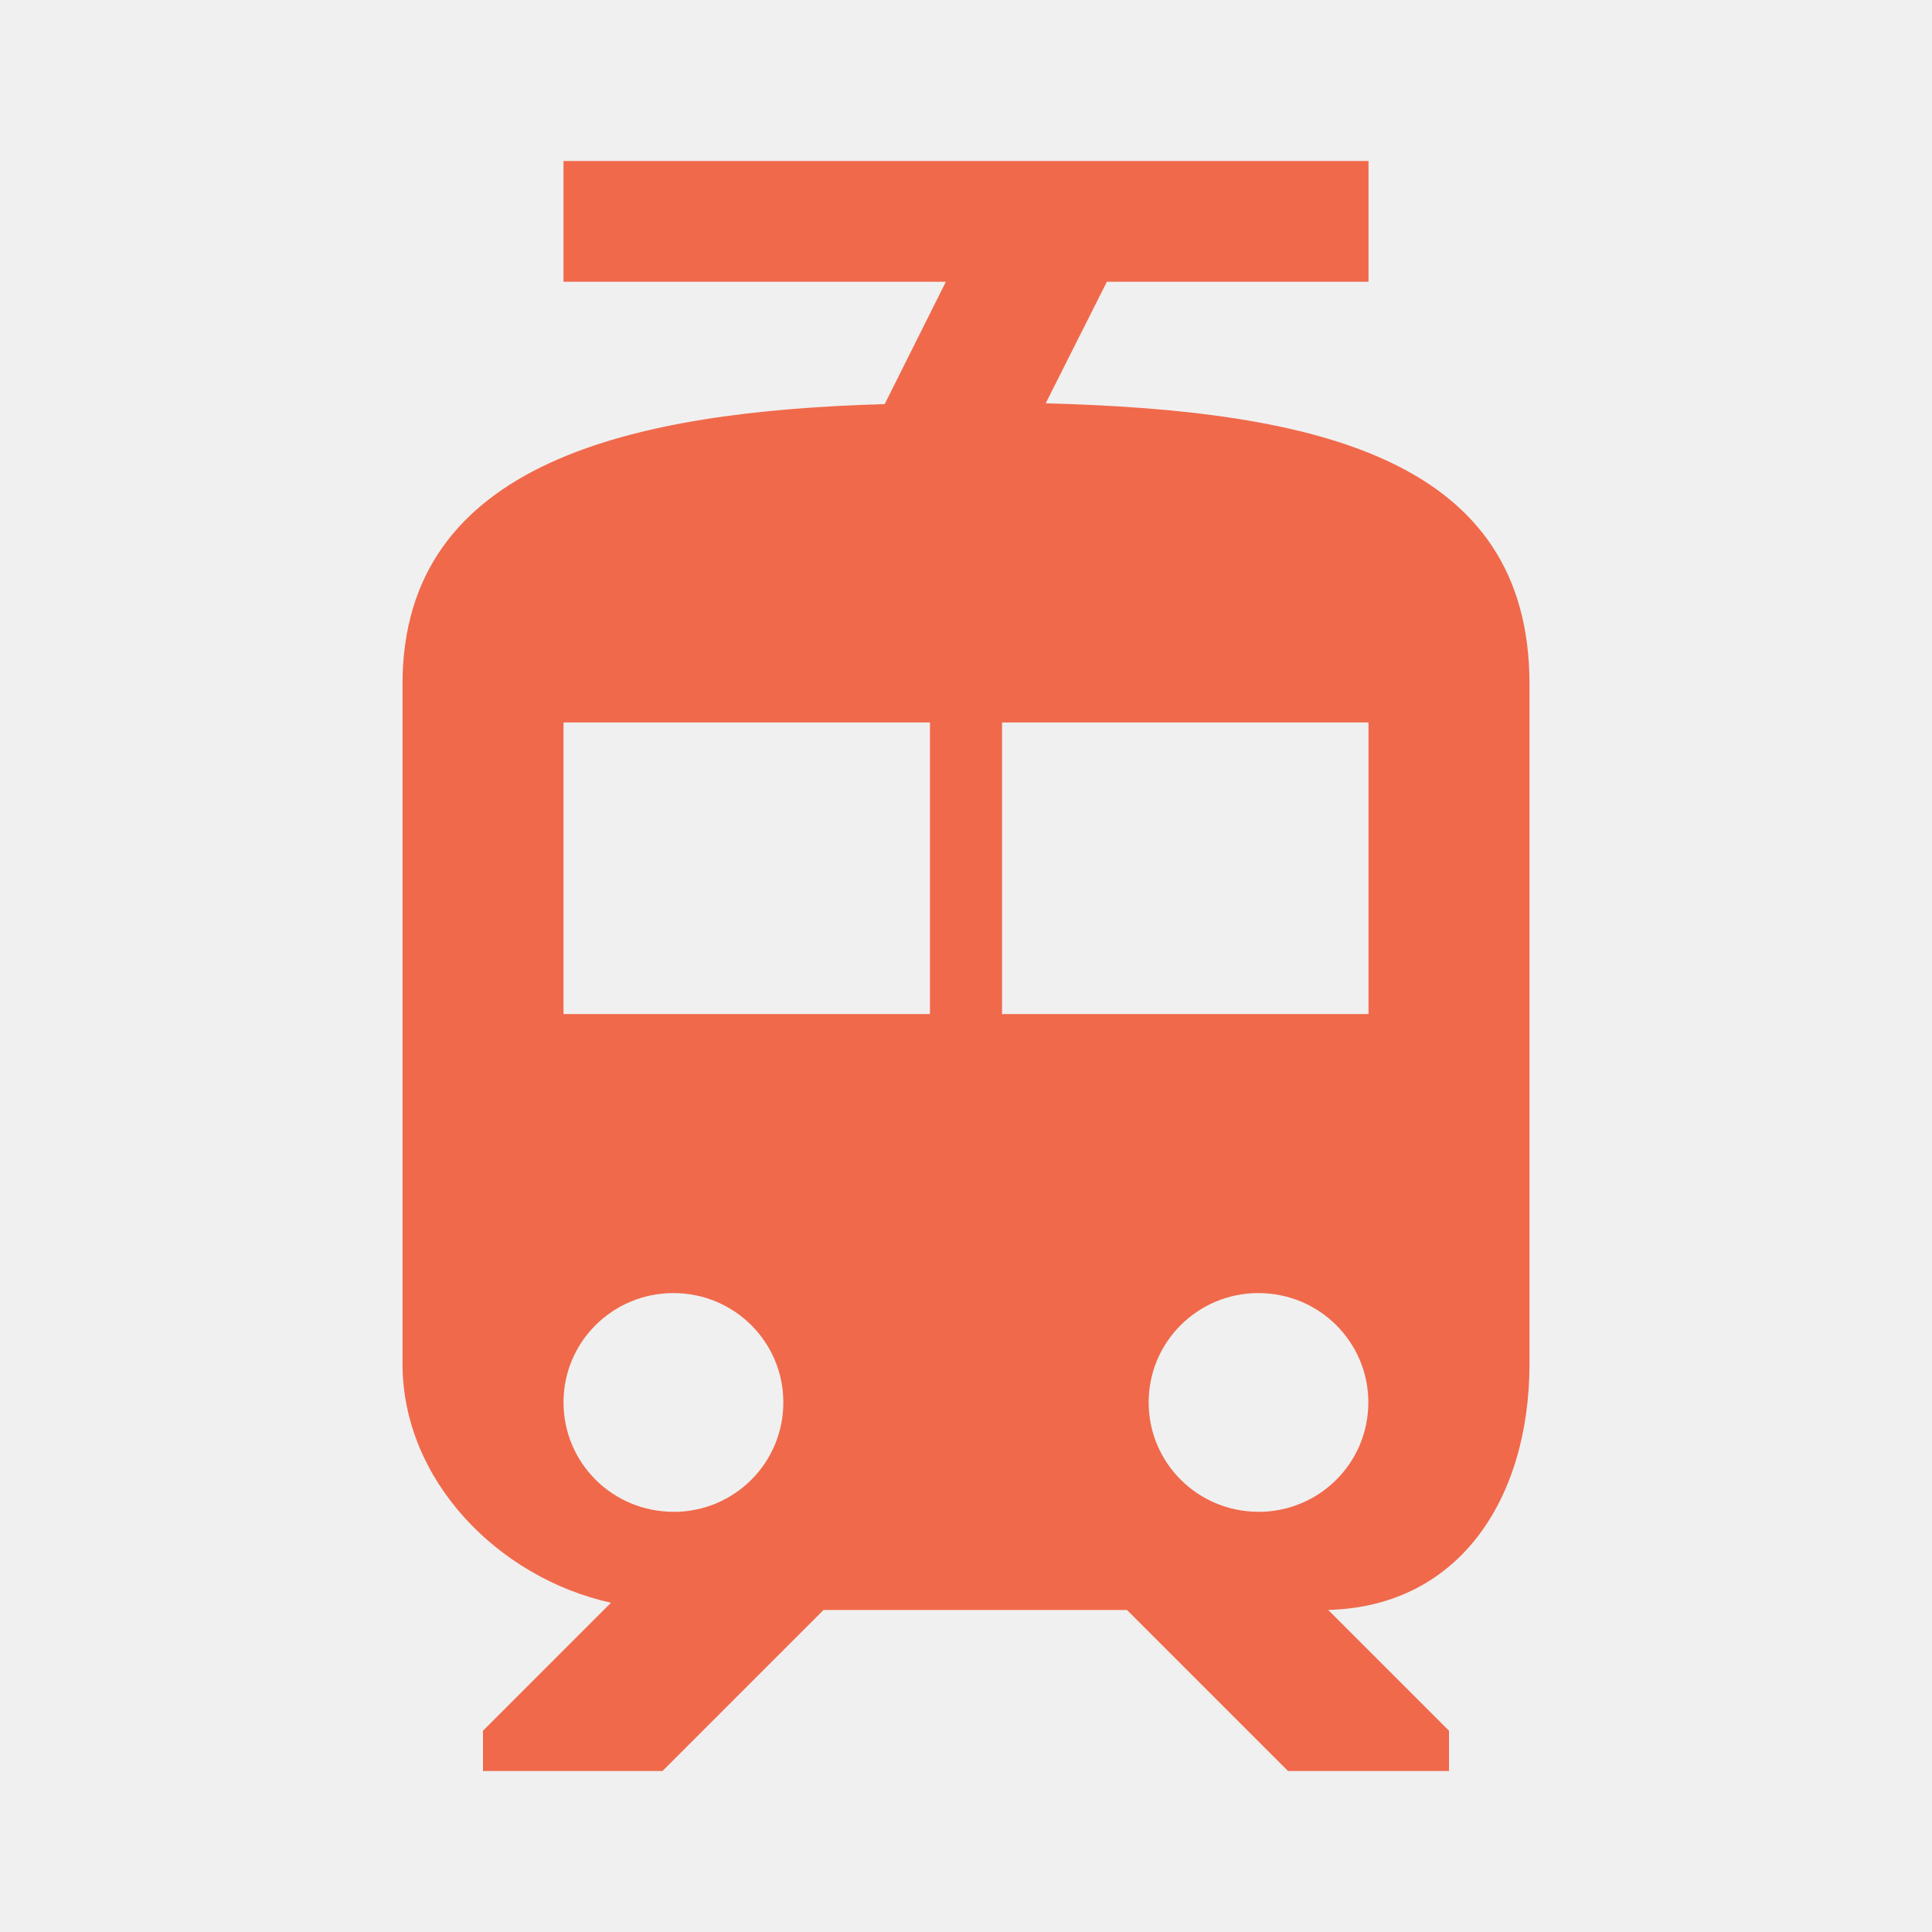
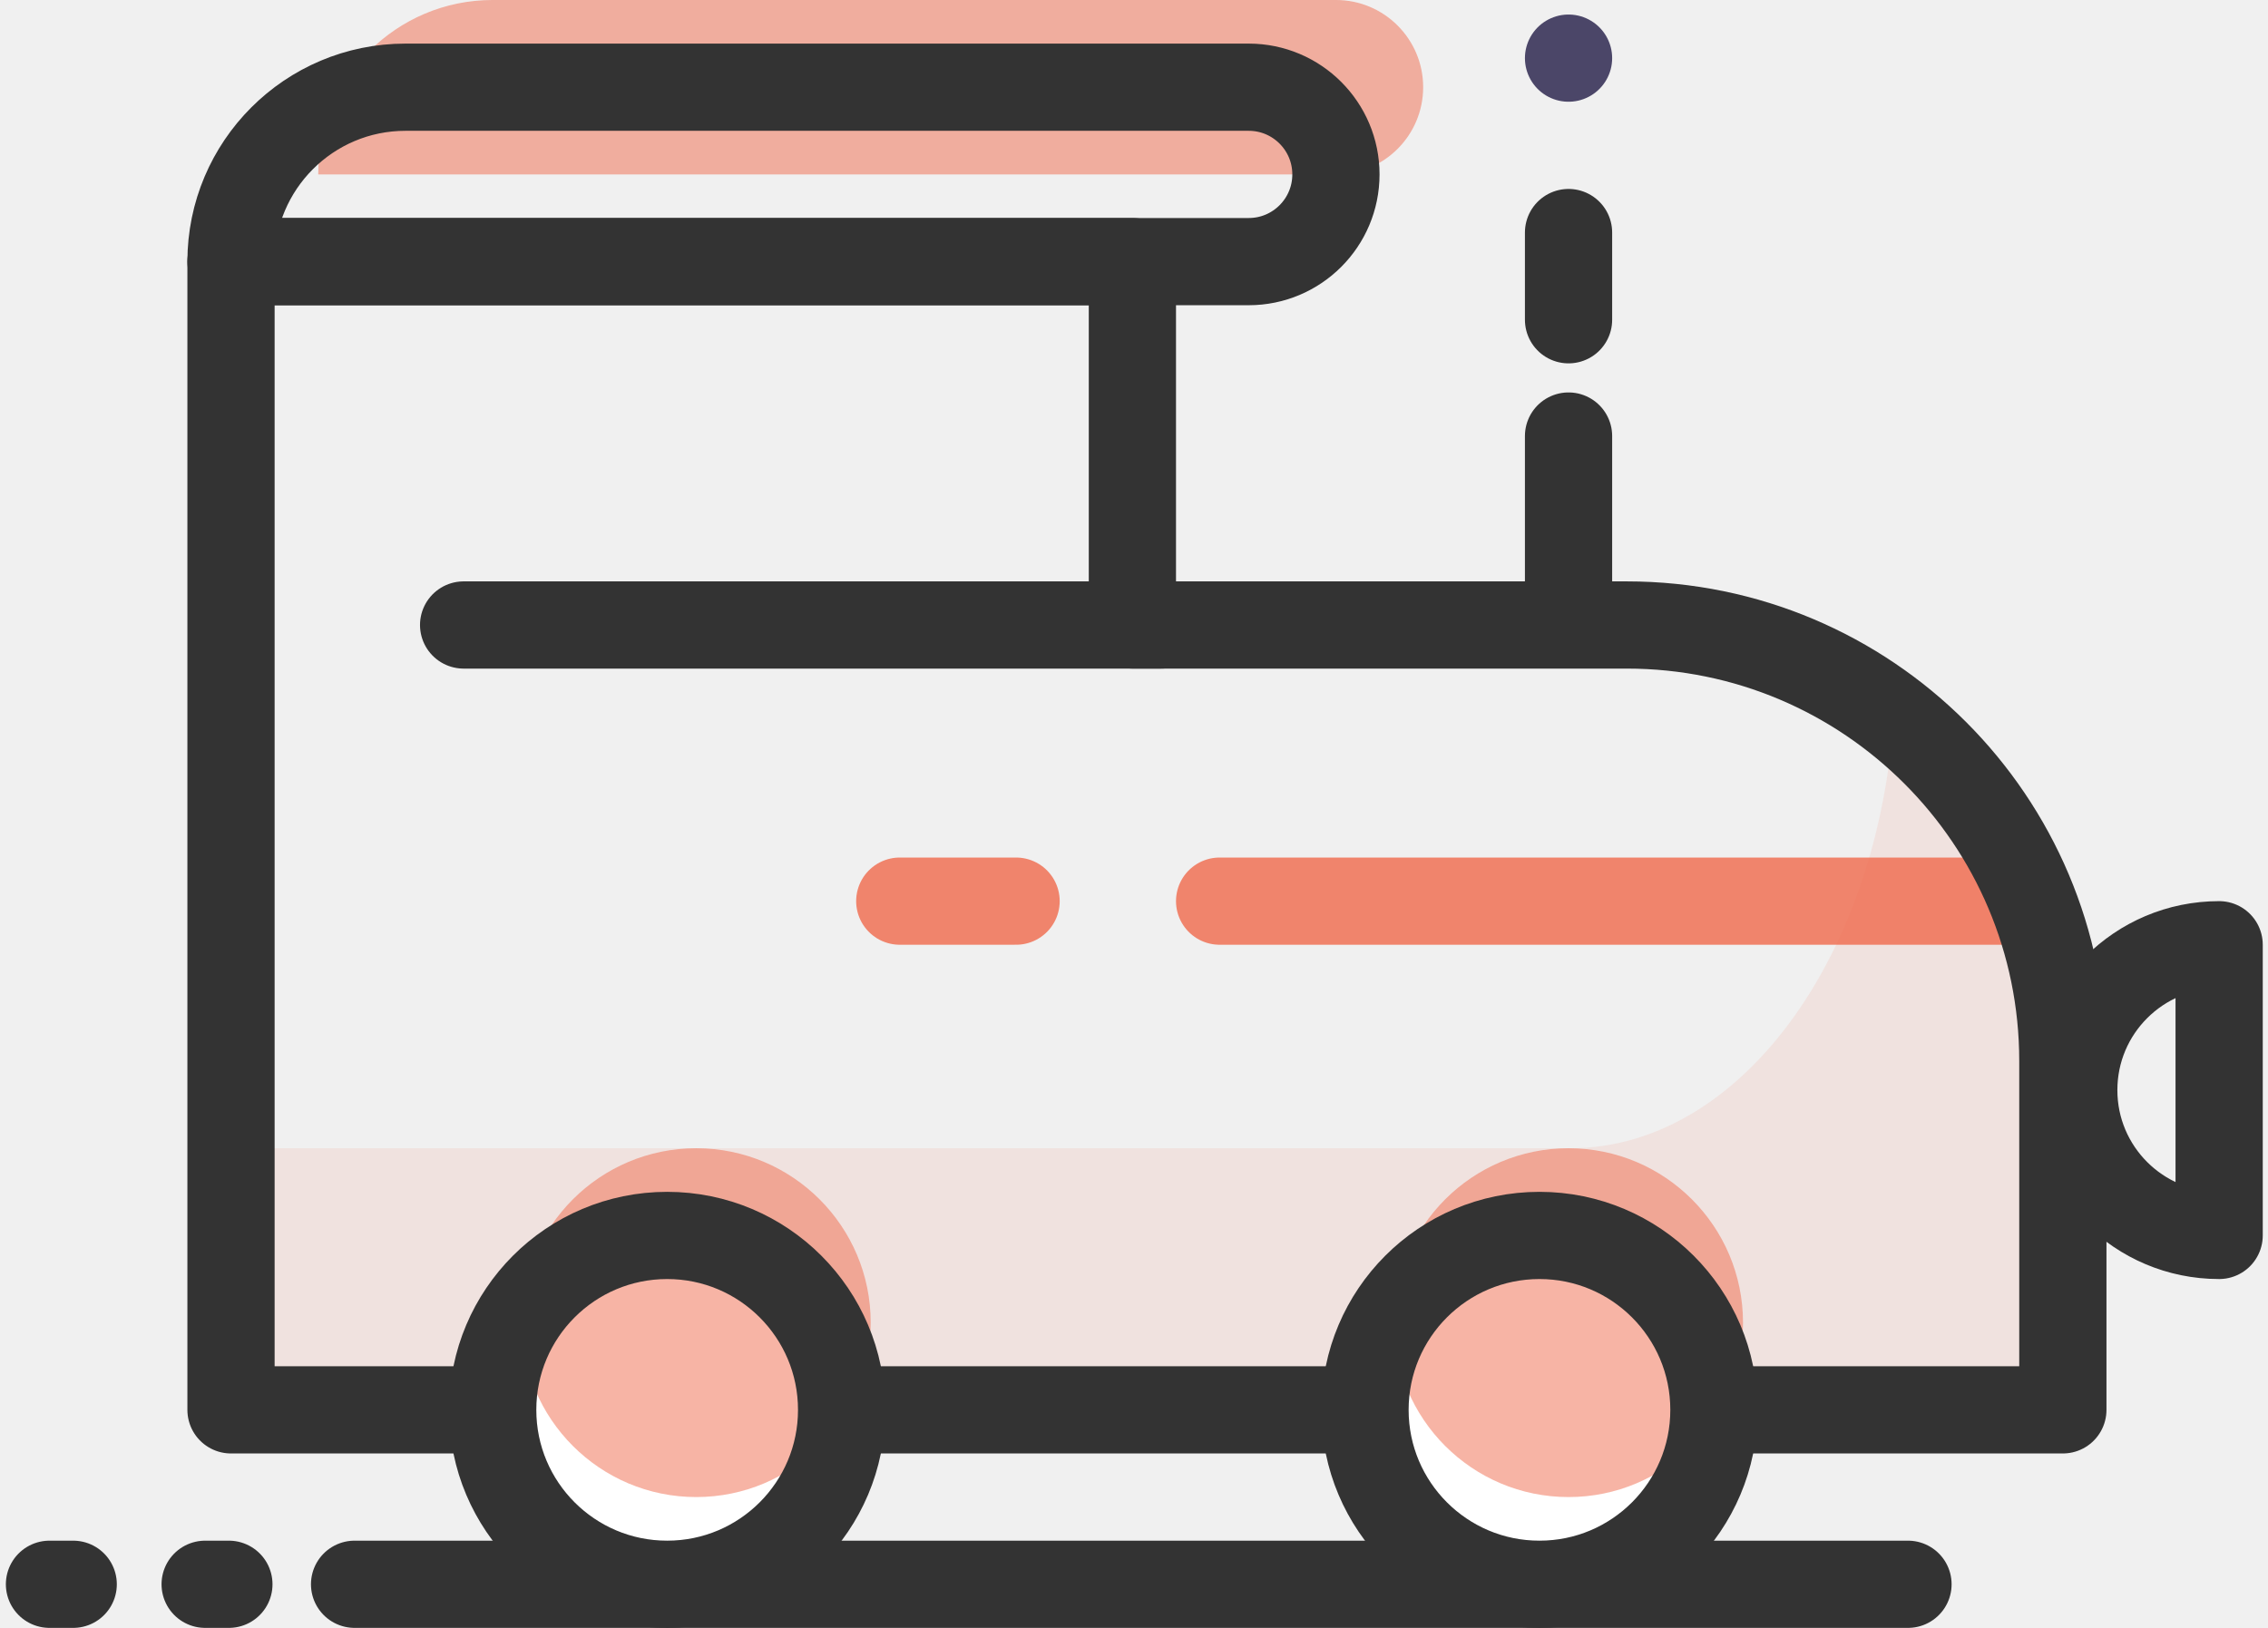
- <svg role="icon" class="contact-icon" width="72" height="72" viewBox="0 0 24 24">
-   <path fill="#f0694b" d="M15.634 18.78c-.755 0-1.365-.607-1.365-1.36 0-.75.61-1.357 1.363-1.357.756 0 1.366.607 1.366 1.358 0 .754-.61 1.36-1.367 1.36zm-3.186-6.183V8.975H17v3.622h-4.552zm-.896 0H7V8.975h4.552v3.622zM8.366 18.78C7.61 18.78 7 18.173 7 17.42c0-.75.61-1.357 1.366-1.357.755 0 1.365.607 1.365 1.358 0 .754-.61 1.36-1.363 1.36zM19 16.94V8.5c0-2.79-2.61-3.4-6.01-3.49l.76-1.51H17V2H7v1.5h4.75l-.76 1.52C7.86 5.11 5 5.73 5 8.5v8.44c0 1.45 1.19 2.66 2.59 2.97L6 21.5v.5h2.23l2-2H14l2 2h2v-.5L16.5 20h-.08c1.69 0 2.58-1.37 2.58-3.06z" />
+ <svg xmlns="http://www.w3.org/2000/svg" xmlns:xlink="http://www.w3.org/1999/xlink" version="1.1" id="Ebene_1" x="0px" y="0px" width="78" height="56" viewBox="0 0 78 56" enable-background="new 0 0 960 560" xml:space="preserve">
+   <defs id="defs5699" />
+   <g id="g6302" transform="translate(-461.5554,-258.5002)">
+     <g id="g5602" style="opacity:0.1;fill:#f0694b;fill-opacity:1" transform="matrix(0.6774193,0,0,1,171.7742,0)">
+       <g id="g5600" style="fill:#f0694b;fill-opacity:1">
+         <defs id="defs5593">
+           <rect height="25.503" width="93" y="281.497" x="439.5" id="SVGID_1_" />
+         </defs>
+         <clipPath id="SVGID_2_">
+           <use id="use5595" overflow="visible" xlink:href="#SVGID_1_" style="overflow:visible" x="0" y="0" width="100%" height="100%" />
+         </clipPath>
+         <path id="path5598" d="m 524,281.497 v 0 C 524,290.611 516.611,298 507.498,298 h -37.998 -30 v 9 h 30 62.473 c 0.184,-0.137 0.364,-0.274 0.527,-0.436 V 295 c 0,-5.952 -3.477,-11.079 -8.5,-13.503" clip-path="url(#SVGID_2_)" style="fill:#f0694b;fill-opacity:1" />
+       </g>
+     </g>
+     <line id="line5604" y2="289.5" x2="530.5" y1="289.5" x1="503.5" stroke-miterlimit="10" style="opacity:0.8;fill:none;stroke:#f0694b;stroke-width:3;stroke-linecap:round;stroke-linejoin:round;stroke-miterlimit:10;stroke-opacity:1" />
+     <line id="line5606" y2="289.5" x2="496.5" y1="289.5" x1="492.5" stroke-miterlimit="10" style="opacity:0.8;fill:none;stroke:#f0694b;stroke-width:3;stroke-linecap:round;stroke-linejoin:round;stroke-miterlimit:10;stroke-opacity:1" />
+     <path id="path5608" d="m 507.5,264.5 h -35 c 0,-3.313 2.687,-6 6,-6 h 29 c 1.657,0 3,1.343 3,3 0,1.657 -1.343,3 -3,3" style="opacity:0.5;fill:#f0694b;fill-opacity:1" />
+     <line id="line5610" y2="313" x2="527.174" y1="313" x1="473.75" stroke-miterlimit="10" style="fill:none;stroke:#333333;stroke-width:3;stroke-linecap:round;stroke-linejoin:round;stroke-miterlimit:10;stroke-opacity:1" />
+     <line id="line5614" y2="313" x2="469.427" y1="313" x1="468.611" stroke-miterlimit="10" style="fill:none;stroke:#333333;stroke-width:3;stroke-linecap:round;stroke-linejoin:round;stroke-miterlimit:10;stroke-opacity:1" />
+     <path id="path5616" d="m 500.5,280 v -12.5 h -31 V 307 h 63 v -12 c 0,-8.284 -6.716,-15 -15,-15 z" stroke-miterlimit="10" style="fill:none;stroke:#333333;stroke-width:3;stroke-linecap:round;stroke-linejoin:round;stroke-miterlimit:10;stroke-opacity:1" />
+     <polygon id="polygon5618" points="515.5,278.5 515.5,273.5 " stroke-miterlimit="10" style="fill:none;stroke:#333333;stroke-width:3;stroke-linecap:round;stroke-linejoin:round;stroke-miterlimit:10;stroke-opacity:1" />
+     <path id="path5620" d="M 515.5,260.5 Z" stroke-miterlimit="10" style="fill:none;stroke:#4b4668;stroke-width:3;stroke-linecap:round;stroke-linejoin:round;stroke-miterlimit:10" />
+     <path id="path5622" d="m 537.875,301 c -2.762,0 -5,-2.238 -5,-5 0,-2.762 2.238,-5 5,-5 z" stroke-miterlimit="10" style="fill:none;stroke:#333333;stroke-width:3;stroke-linecap:round;stroke-linejoin:round;stroke-miterlimit:10;stroke-opacity:1" />
+     <line id="line5624" y2="280" x2="501.5" y1="280" x1="477.5" stroke-miterlimit="10" style="fill:none;stroke:#333333;stroke-width:3;stroke-linecap:round;stroke-linejoin:round;stroke-miterlimit:10;stroke-opacity:1" />
+     <path id="path5626" d="m 504.5,267.5 h -35 c 0,-3.313 2.687,-6 6,-6 h 29 c 1.657,0 3,1.343 3,3 0,1.657 -1.343,3 -3,3 z" stroke-miterlimit="10" style="fill:none;stroke:#333333;stroke-width:3;stroke-linecap:round;stroke-linejoin:round;stroke-miterlimit:10;stroke-opacity:1" />
+     <polygon id="polygon5628" points="515.5,269.5 515.5,266.5 " stroke-miterlimit="10" style="fill:none;stroke:#333333;stroke-width:3;stroke-linecap:round;stroke-linejoin:round;stroke-miterlimit:10;stroke-opacity:1" />
+     <path id="path5644" d="m 490.5,307 c 0,3.313 -2.688,6 -6,6 -3.312,0 -6,-2.687 -6,-6 0,-3.313 2.688,-6 6,-6 3.312,0 6,2.687 6,6" style="fill:#ffffff" />
+     <path id="path5646" d="m 491.5,304 c 0,3.313 -2.688,6 -6,6 -3.312,0 -6,-2.687 -6,-6 0,-3.313 2.688,-6 6,-6 3.312,0 6,2.687 6,6" style="opacity:0.5;fill:#f0694b;fill-opacity:1" />
+     <circle id="circle5648" cy="307" cx="484.5" stroke-miterlimit="10" style="fill:none;stroke:#333333;stroke-width:3;stroke-linecap:round;stroke-linejoin:round;stroke-miterlimit:10;stroke-opacity:1" r="6" />
+     <path id="path5650" d="m 520.5,307 c 0,3.313 -2.688,6 -6,6 -3.312,0 -6,-2.687 -6,-6 0,-3.313 2.688,-6 6,-6 3.312,0 6,2.687 6,6" style="fill:#ffffff" />
+     <path id="path5652" d="m 521.5,304 c 0,3.313 -2.688,6 -6,6 -3.312,0 -6,-2.687 -6,-6 0,-3.313 2.688,-6 6,-6 3.312,0 6,2.687 6,6" style="opacity:0.5;fill:#f0694b;fill-opacity:1" />
+     <circle id="circle5654" cy="307" cx="514.5" stroke-miterlimit="10" style="fill:none;stroke:#333333;stroke-width:3;stroke-linecap:round;stroke-linejoin:round;stroke-miterlimit:10;stroke-opacity:1" r="6" />
+     <line style="fill:none;stroke:#333333;stroke-width:3;stroke-linecap:round;stroke-linejoin:round;stroke-miterlimit:10;stroke-opacity:1" stroke-miterlimit="10" x1="463.257" y1="313" x2="464.073" y2="313" id="line6316" />
+   </g>
</svg>
